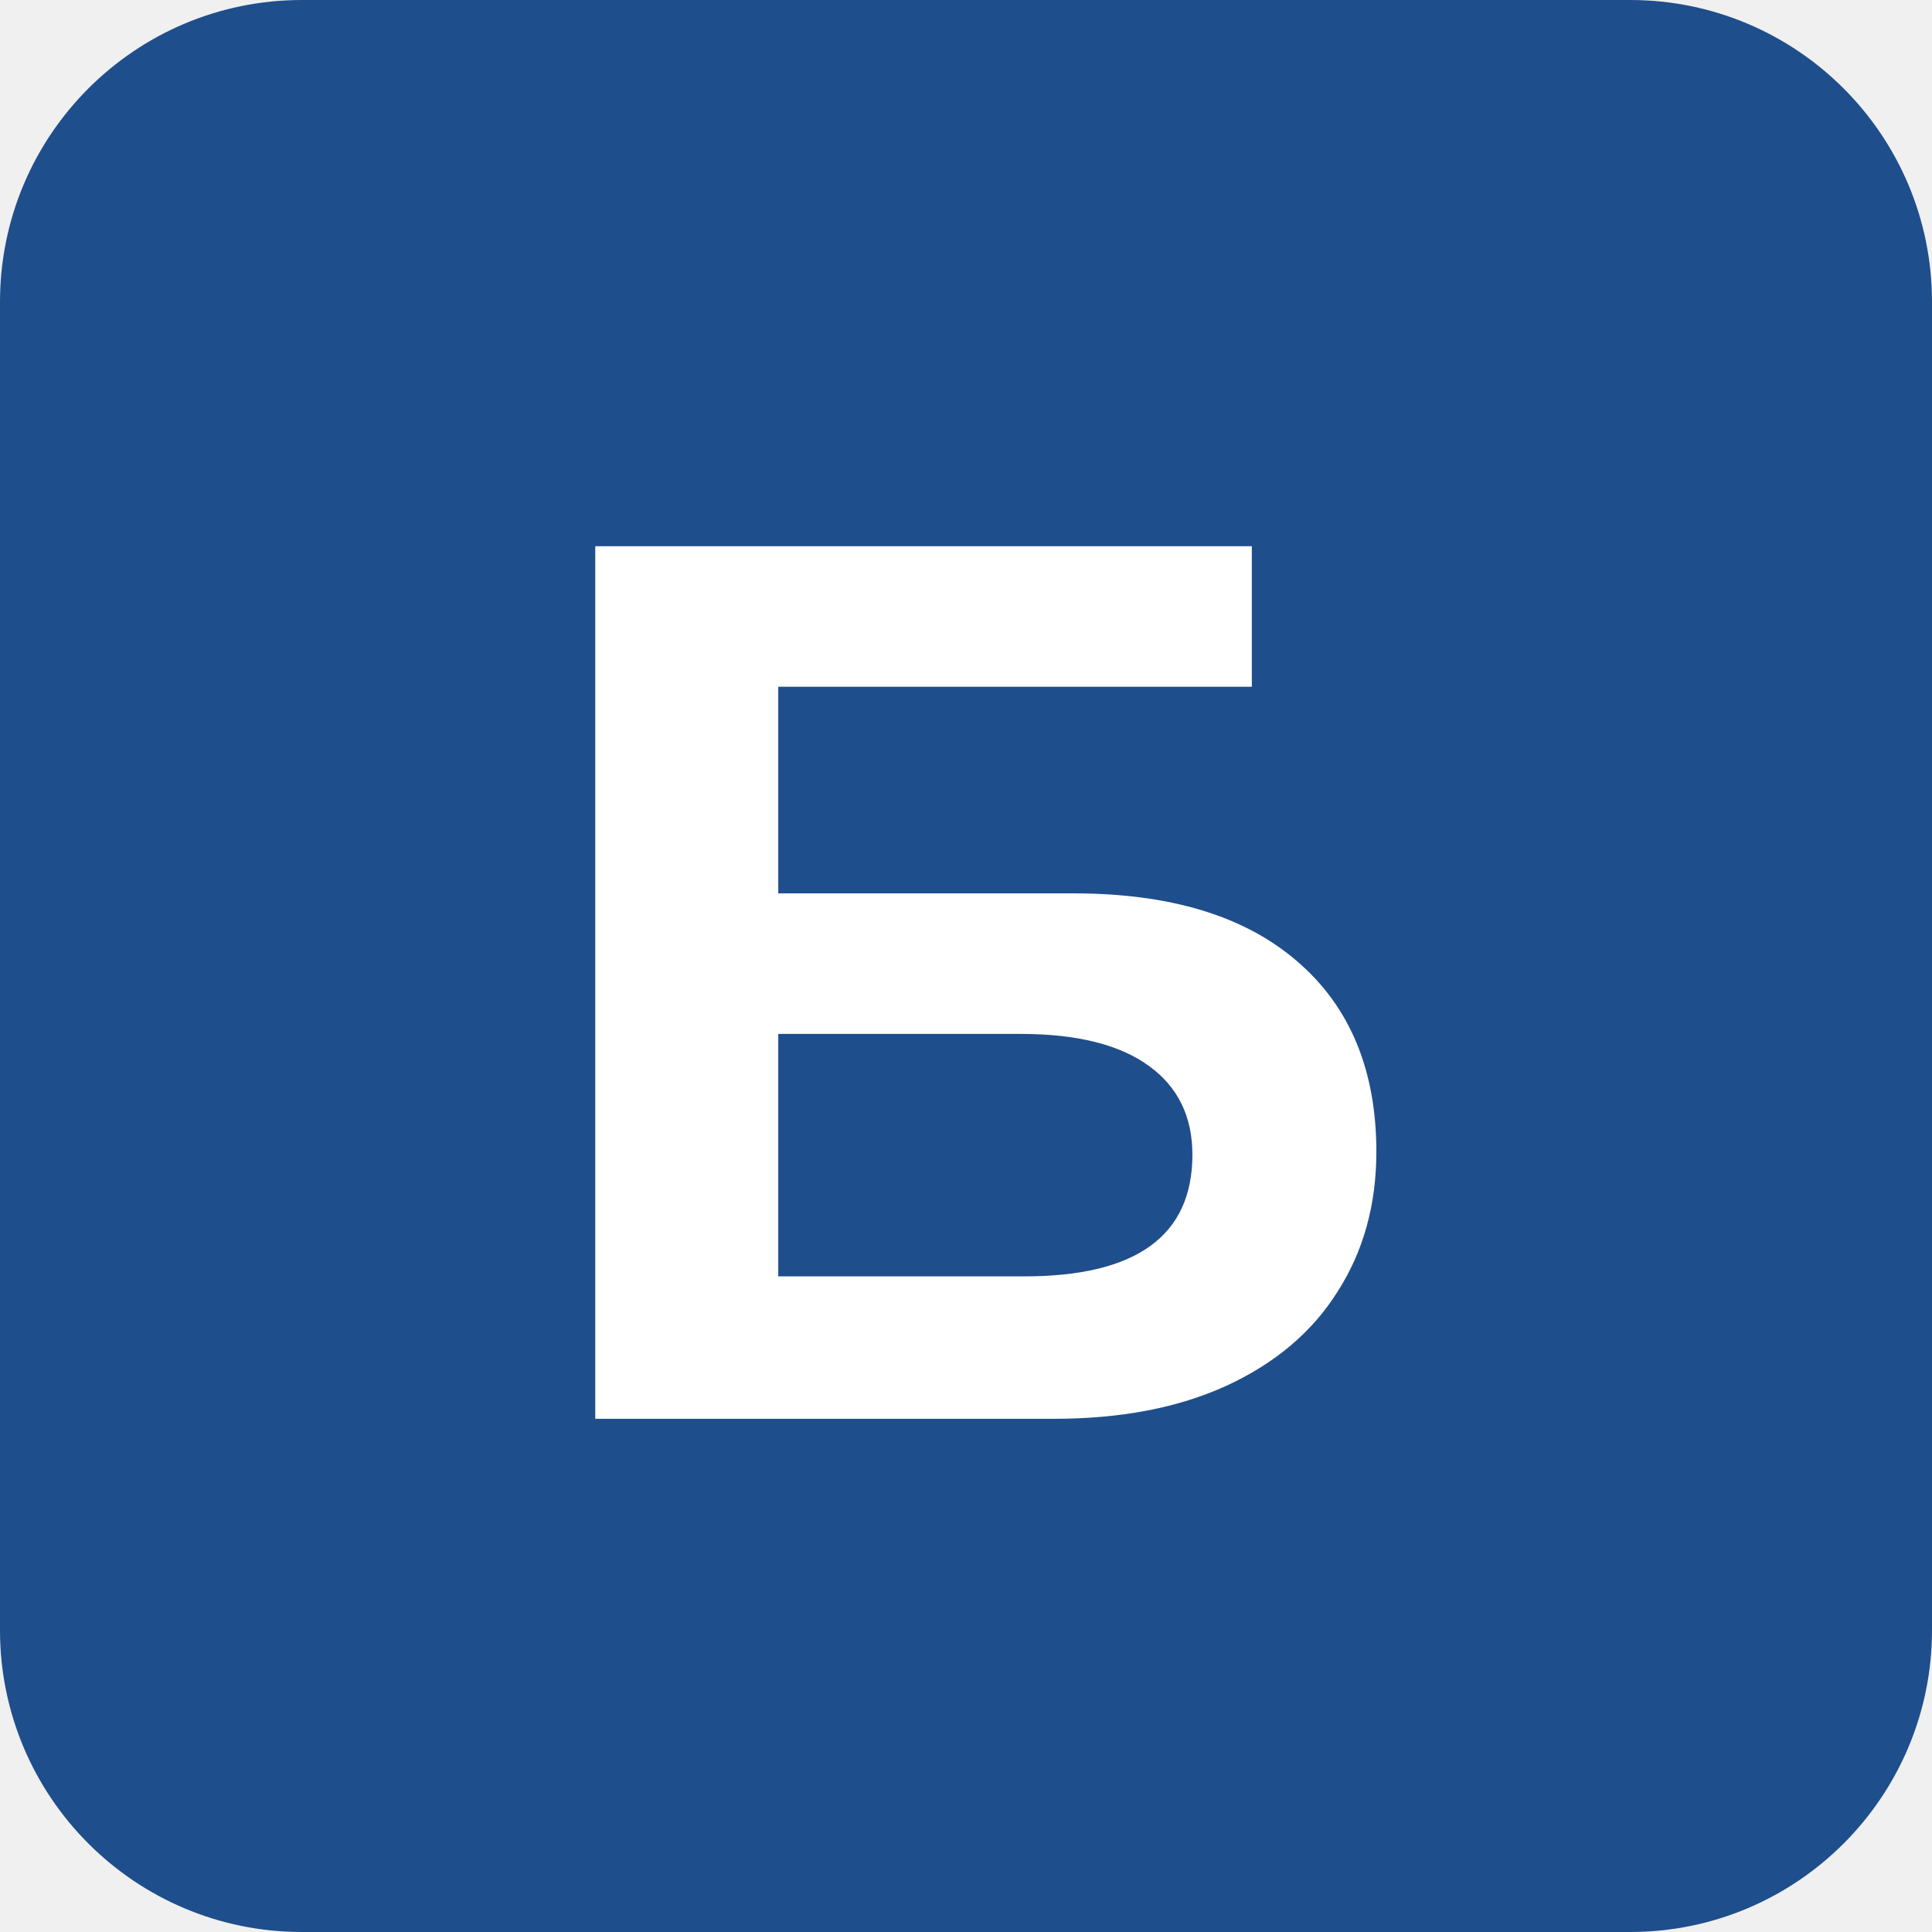
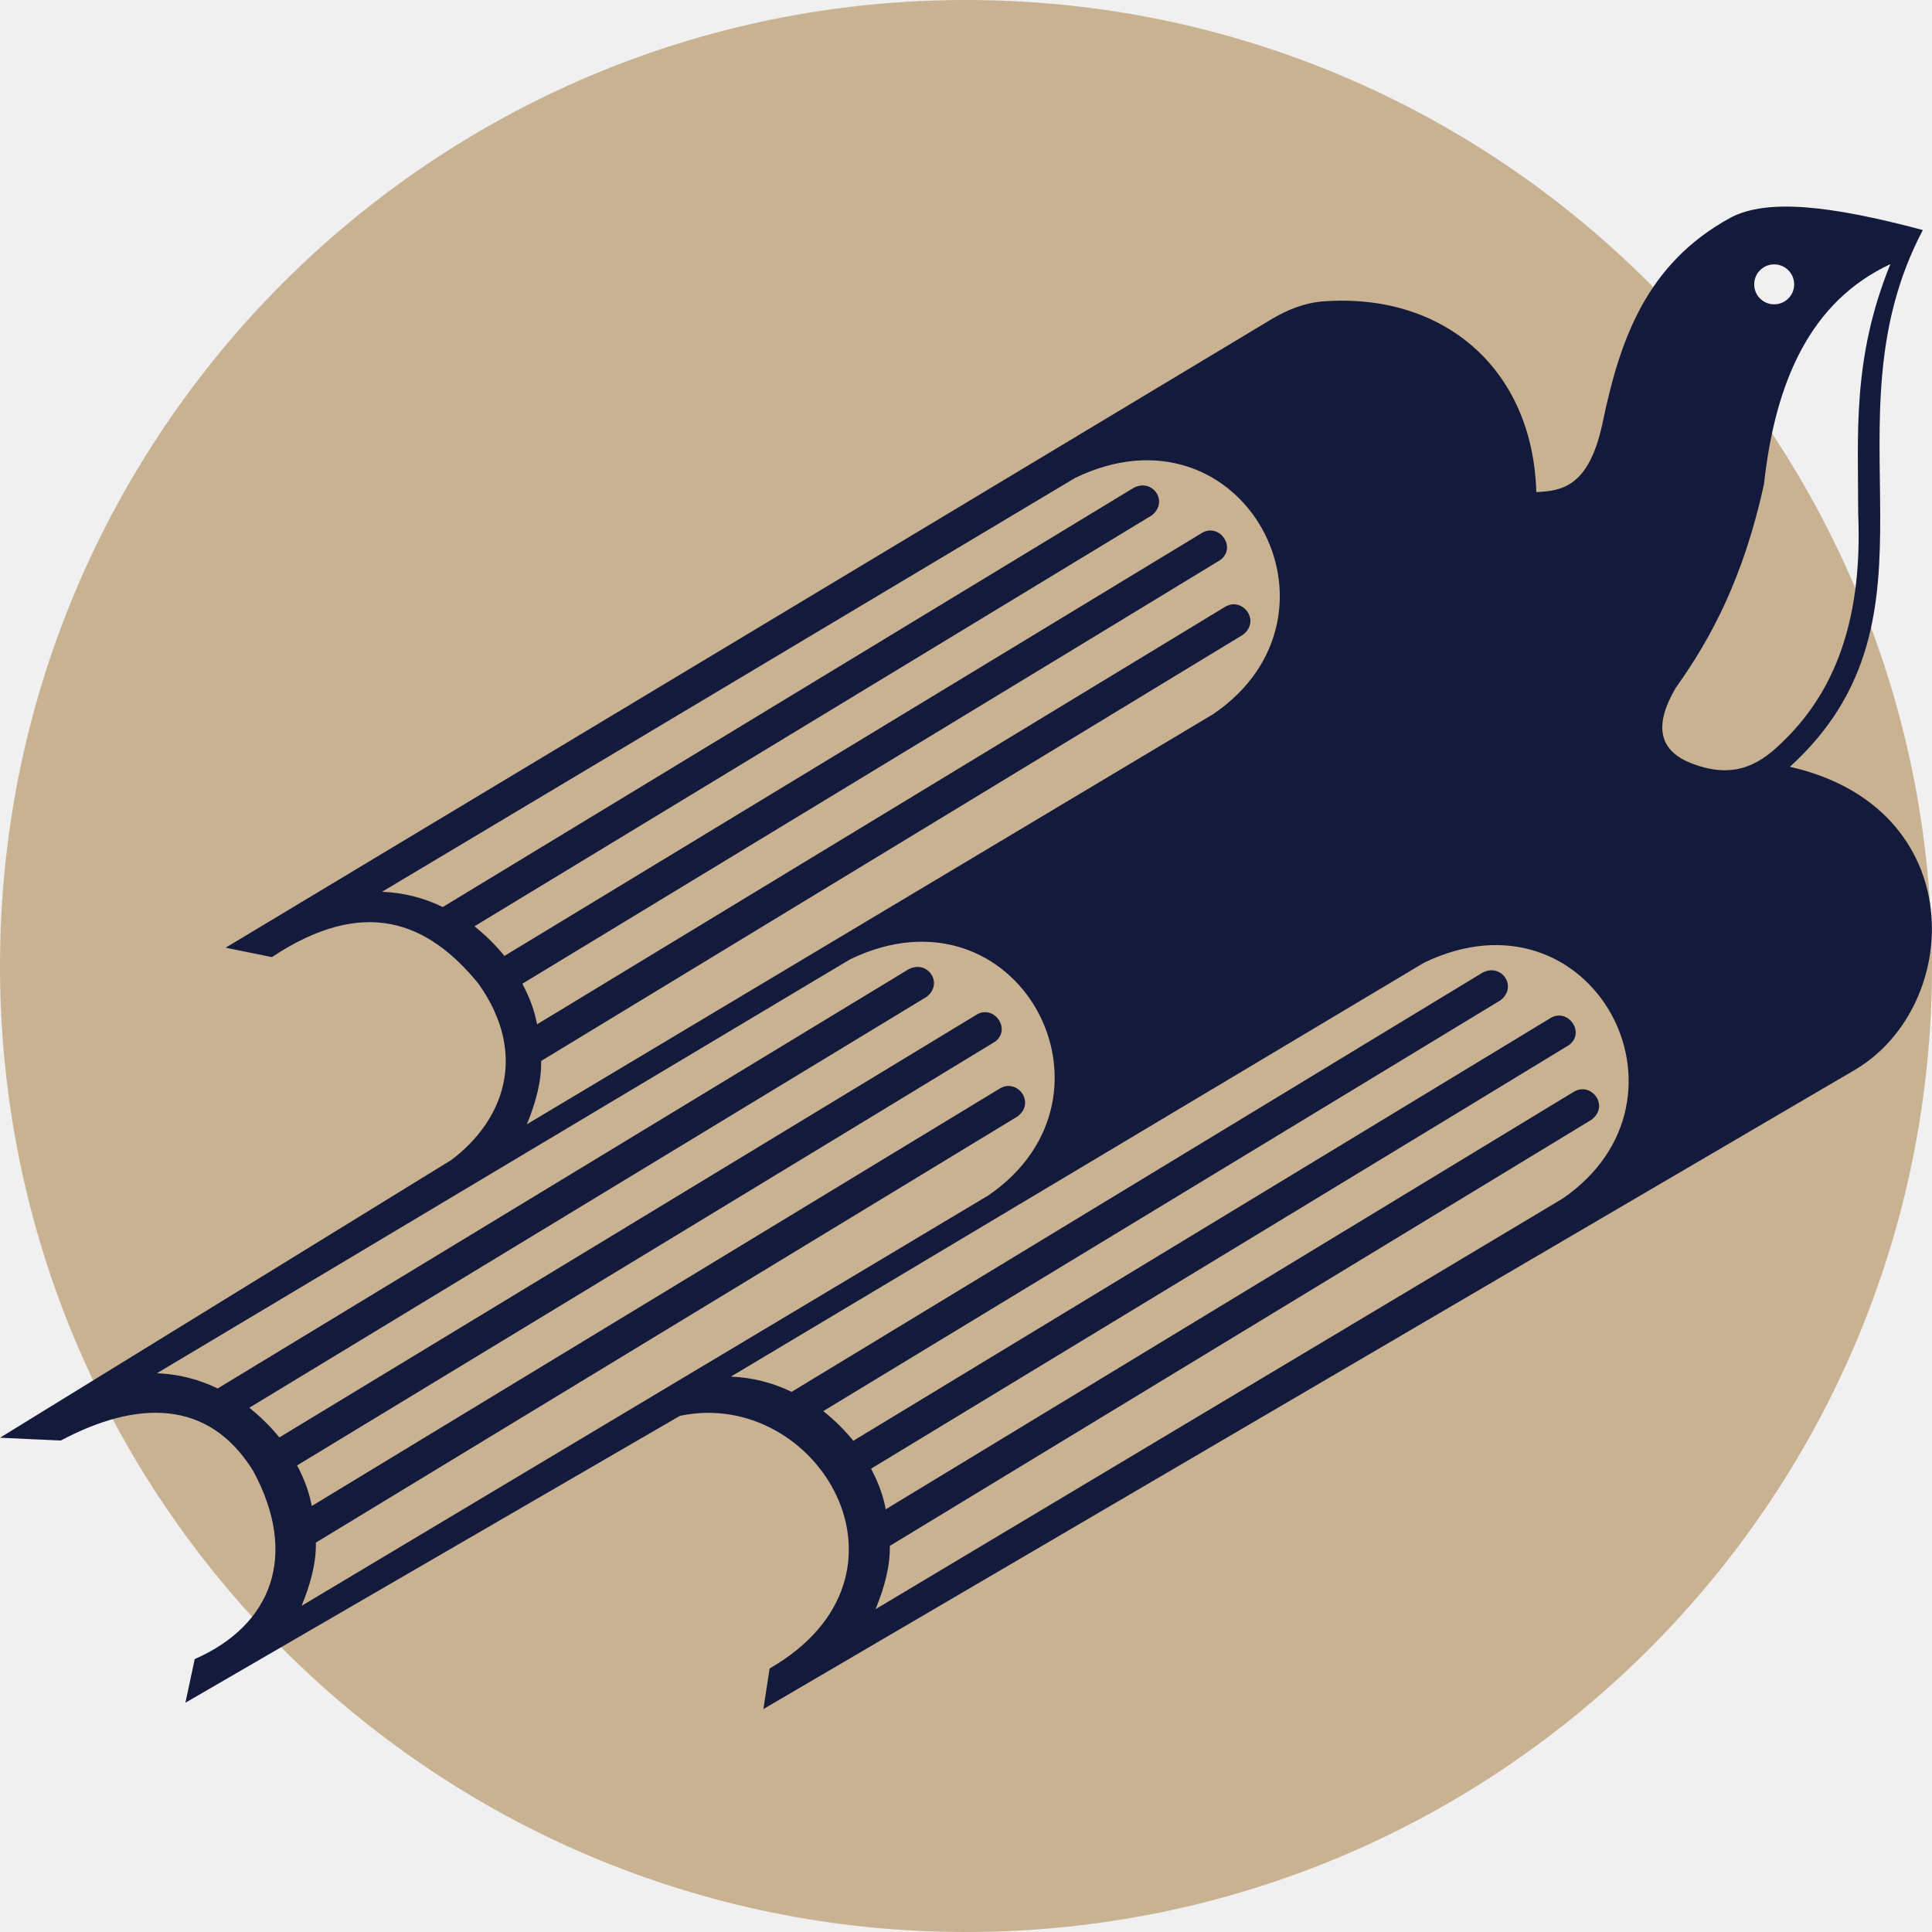
- <svg xmlns="http://www.w3.org/2000/svg" viewBox="0 0 32 32">
-   <rect width="32" height="32" rx="5" fill="#1f4e8c" />
-   <text x="16" y="23.5" text-anchor="middle" font-family="system-ui,Segoe UI,Arial,sans-serif" font-size="21" font-weight="700" fill="#fff">Б</text>
+ <svg xmlns="http://www.w3.org/2000/svg" viewBox="0 0 155 155">
+   <circle cx="77.5" cy="77.5" r="77.5" fill="#C9B291" />
+   <g transform="translate(0 1)">
+     <path d="M143.601 60.517C156.912 48.397 146.053 33.013 154.266 17.456C146.774 15.461 141.805 14.939 138.883 16.439C131.963 20.192 129.904 26.487 128.546 33.046C127.445 38.105 125.244 38.388 123.255 38.478C122.968 28.534 115.77 22.468 106.163 23.178C104.673 23.289 103.262 23.856 101.981 24.626C74.023 41.424 46.058 58.228 18.1 75.032C19.336 75.283 20.571 75.534 21.814 75.785C29.177 70.912 34.288 72.888 38.388 77.922C42.482 83.702 40.3 88.999 36.206 92.063C24.137 99.491 12.069 106.919 0 114.346C1.622 114.424 3.25 114.501 4.873 114.572C11.007 111.315 16.735 111.225 20.314 117.011C23.944 123.725 21.865 129.363 15.622 132.105C15.377 133.27 15.126 134.442 14.875 135.607C28.102 127.934 41.323 120.262 54.55 112.589C65.57 110.266 74.703 125.392 61.746 132.858C61.579 133.946 61.412 135.027 61.244 136.115C90.441 119.013 119.637 101.917 148.834 84.822C157.504 79.672 158.102 63.8 143.594 60.517H143.601ZM142.339 20.211C143.221 20.211 143.942 20.925 143.942 21.814C143.942 22.695 143.227 23.416 142.339 23.416C141.451 23.416 140.736 22.702 140.736 21.814C140.736 20.925 141.451 20.211 142.339 20.211ZM40.473 75.695C39.817 74.884 39.025 74.085 38.066 73.313C56.192 62.313 74.266 51.351 92.397 40.351C93.801 39.27 92.475 37.326 90.943 38.143C72.431 49.375 54.035 60.536 35.524 71.768C33.972 71.015 32.35 70.616 30.651 70.545C49.189 59.474 67.726 48.41 86.263 37.339C99.665 30.87 109.068 48.255 97.36 56.275C79.08 67.198 60.549 78.276 42.269 89.199C42.99 87.448 43.447 85.742 43.415 84.12C62.21 72.702 80.908 61.354 99.703 49.935C101.164 48.847 99.735 46.891 98.332 47.657C79.917 58.831 61.502 70.005 43.087 81.179C42.906 80.207 42.559 79.145 41.909 77.922C41.909 77.922 97.231 44.361 97.92 43.917C99.188 42.945 97.914 41.027 96.517 41.703C77.838 53.025 59.165 64.353 40.486 75.682L40.473 75.695ZM24.195 127.838C24.916 126.087 25.373 124.381 25.341 122.759C44.136 111.341 62.828 99.993 81.629 88.574C83.09 87.48 81.661 85.53 80.258 86.302C61.843 97.476 43.428 108.65 25.013 119.824C24.832 118.852 24.485 117.79 23.835 116.567C23.835 116.567 79.157 83.007 79.846 82.562C81.114 81.591 79.833 79.672 78.443 80.348C59.77 91.67 41.091 102.999 22.412 114.321C21.756 113.51 20.964 112.712 20.005 111.939C38.13 100.939 56.205 89.977 74.336 78.977C75.74 77.896 74.414 75.952 72.882 76.769C54.37 88.001 35.974 99.162 17.462 110.394C15.911 109.641 14.289 109.242 12.59 109.171C31.127 98.107 49.665 87.036 68.202 75.965C81.603 69.496 91.007 86.881 79.299 94.901C61.019 105.824 42.488 116.902 24.208 127.825L24.195 127.838ZM125.334 95.178C107.054 106.101 88.523 117.179 70.243 128.101C70.964 126.351 71.421 124.645 71.388 123.023C90.183 111.604 108.882 100.257 127.677 88.838C129.138 87.744 127.709 85.794 126.306 86.566C107.89 97.74 89.475 108.914 71.06 120.088C70.88 119.116 70.532 118.054 69.882 116.831C69.882 116.831 125.205 83.277 125.894 82.833C127.168 81.861 125.881 79.943 124.49 80.619C105.818 91.941 87.139 103.269 68.46 114.591C67.803 113.78 67.018 112.982 66.052 112.209C84.178 101.209 102.252 90.254 120.384 79.248C121.787 78.166 120.461 76.222 118.929 77.04C100.418 88.272 82.022 99.433 63.51 110.665C61.959 109.912 60.337 109.513 58.638 109.442C77.175 98.371 95.712 87.306 114.25 76.235C127.657 69.766 137.055 87.152 125.347 95.172L125.334 95.178ZM135.587 60.195C132.935 59.101 132.787 57.003 134.441 54.183C137.299 50.186 139.868 45.352 141.515 37.88C142.416 29.602 145.249 23.178 151.659 20.192C148.57 27.793 149.085 33.889 149.078 40.197C149.471 49.388 146.813 54.917 142.912 58.618C140.994 60.498 138.902 61.521 135.587 60.195Z" fill="#141a3c" />
+   </g>
</svg>
